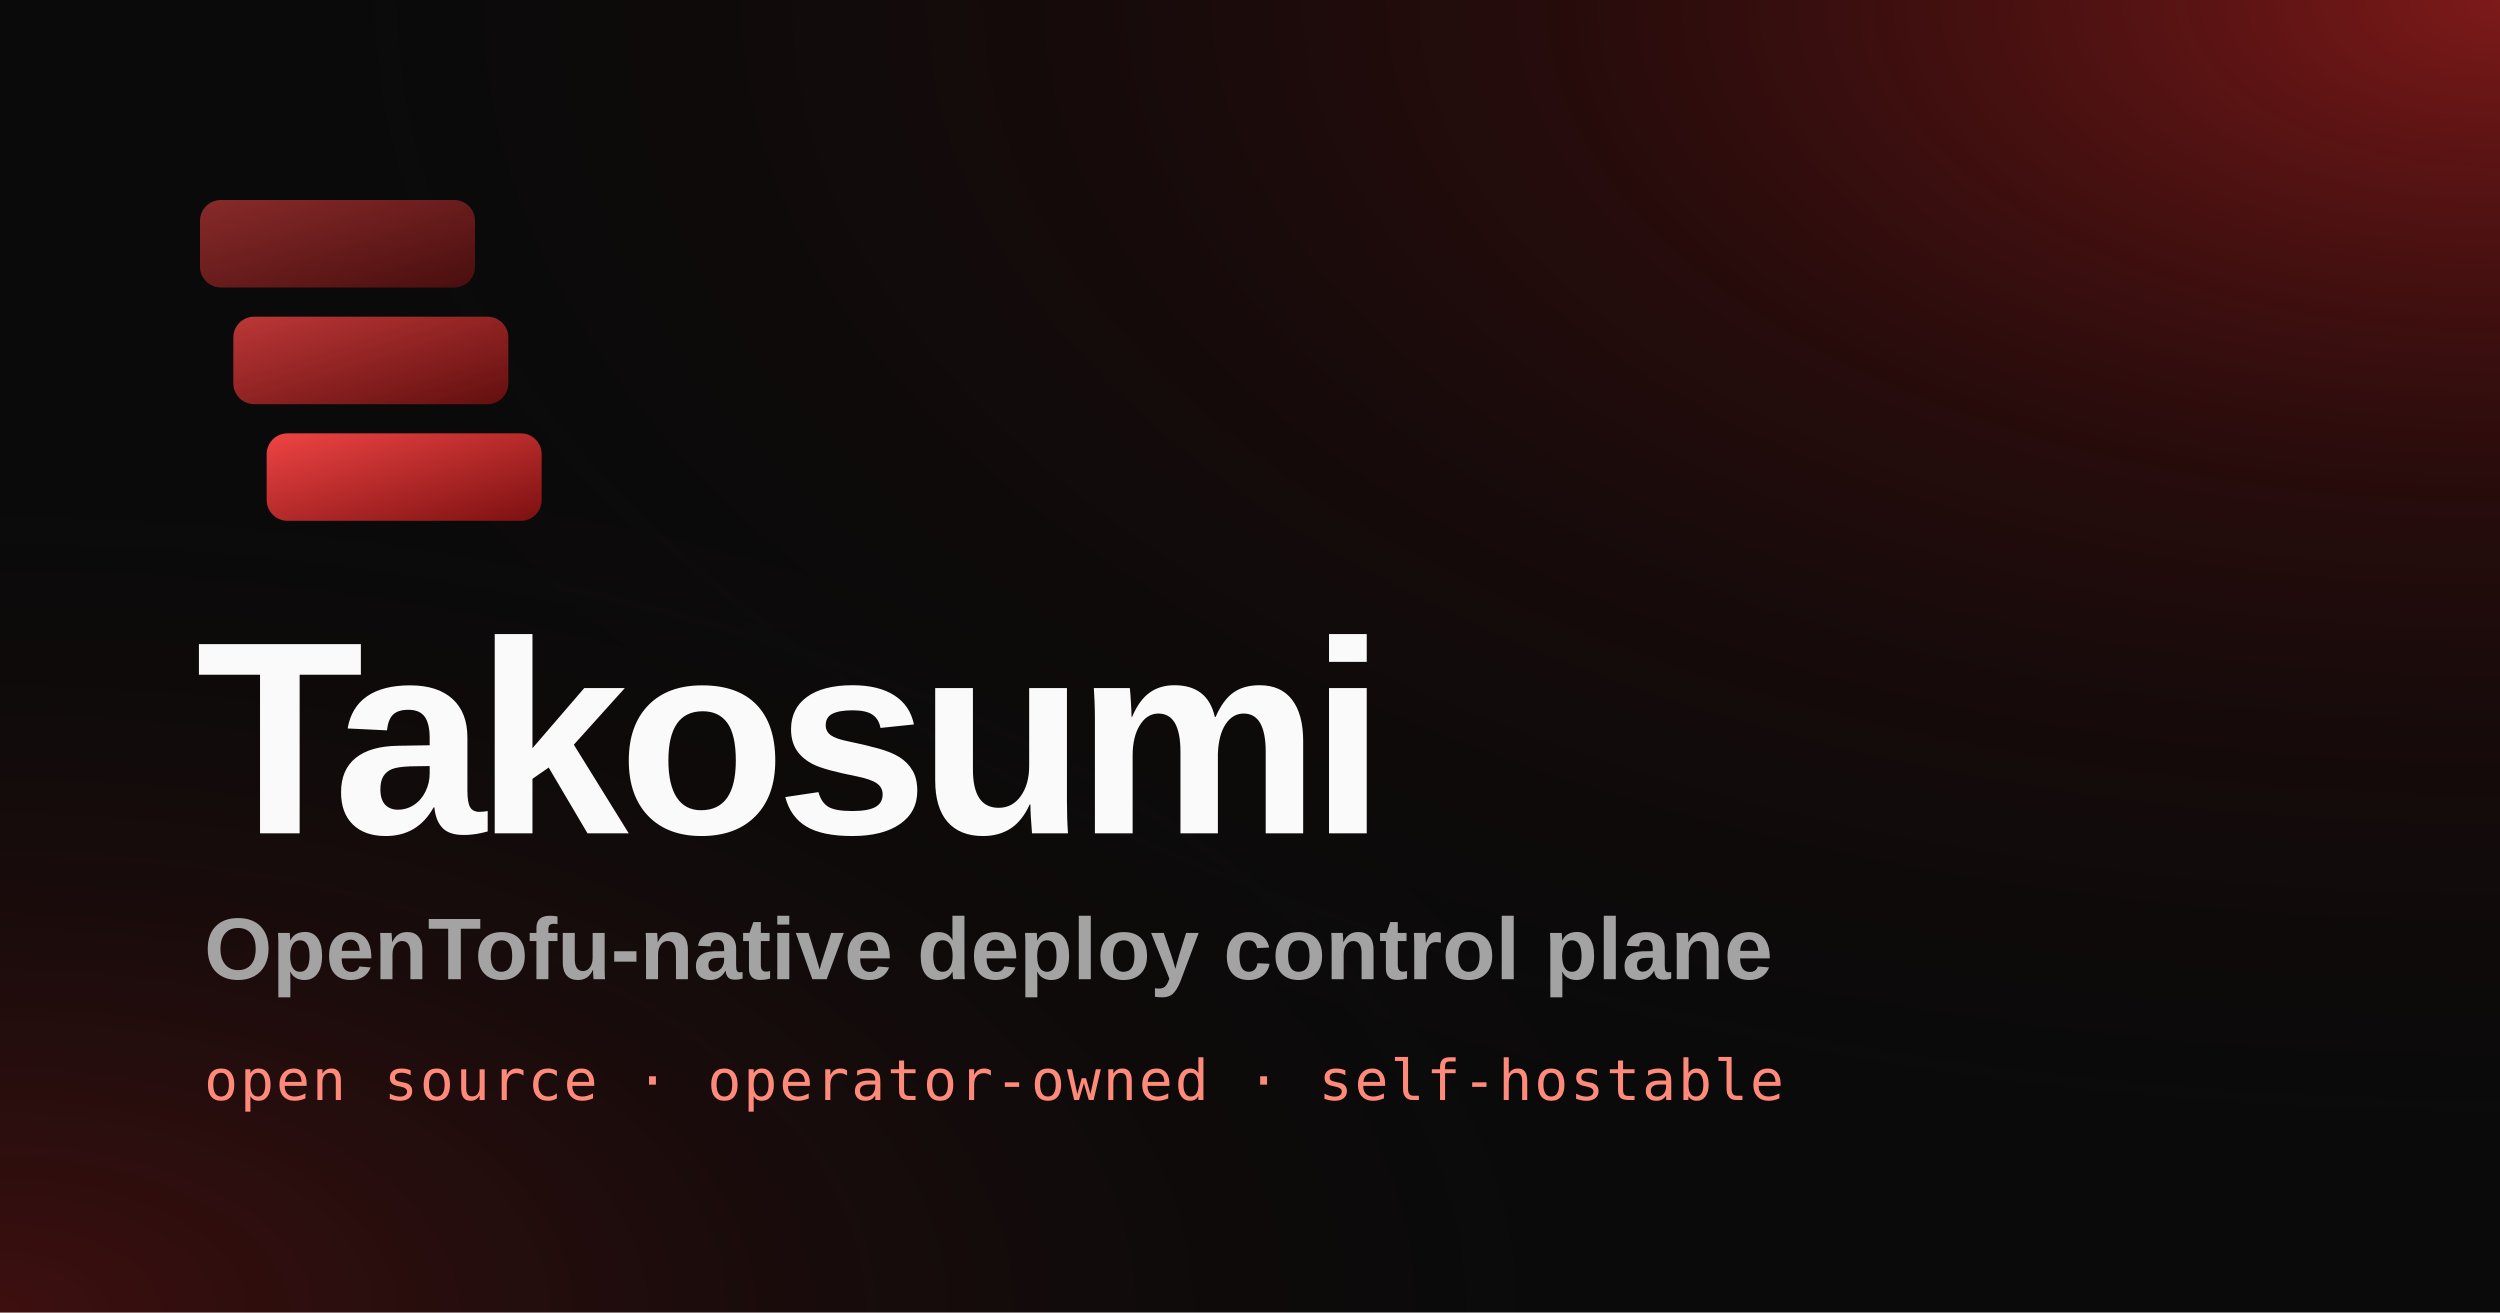
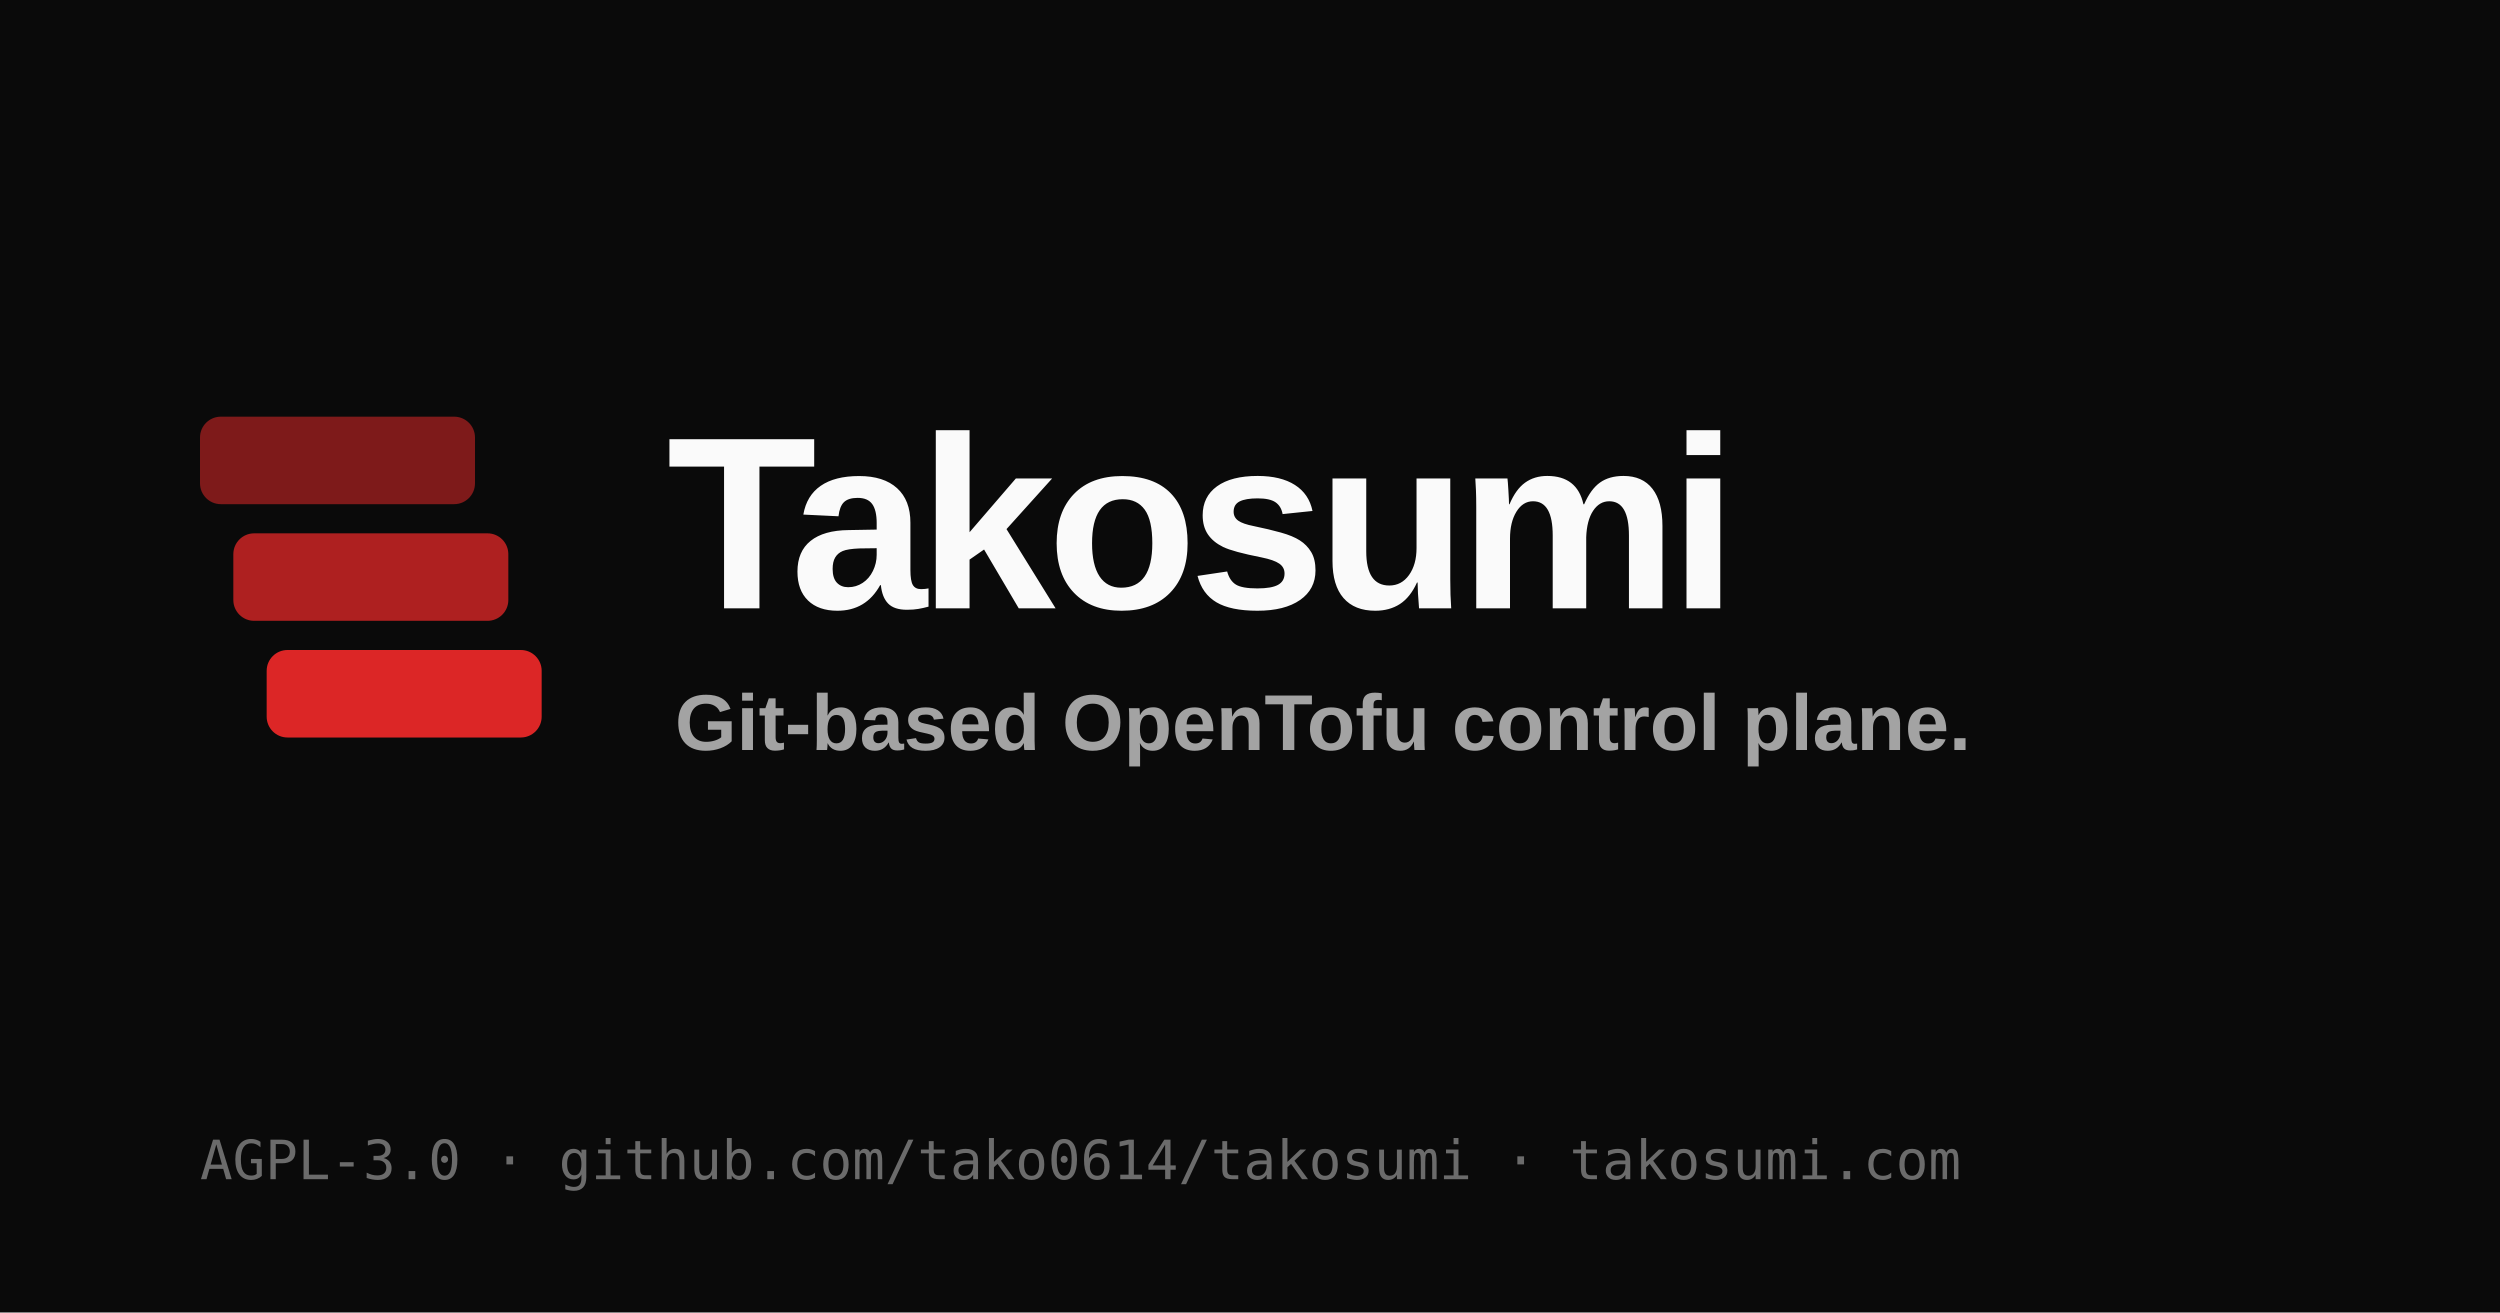
- <svg xmlns="http://www.w3.org/2000/svg" width="1200" height="630" viewBox="0 0 1200 630" role="img" aria-label="Takosumi, OpenTofu-native deploy control plane">
-   <defs>
-     <radialGradient id="bloom" cx="100%" cy="0%" r="95%">
-       <stop offset="0%" stop-color="#dc2626" stop-opacity="0.55" />
-       <stop offset="40%" stop-color="#7c1010" stop-opacity="0.25" />
-       <stop offset="100%" stop-color="#0a0a0a" stop-opacity="0" />
-     </radialGradient>
-     <radialGradient id="bloom2" cx="0%" cy="100%" r="70%">
-       <stop offset="0%" stop-color="#b91c1c" stop-opacity="0.30" />
-       <stop offset="100%" stop-color="#0a0a0a" stop-opacity="0" />
-     </radialGradient>
-     <linearGradient id="mark" x1="0" y1="0" x2="1" y2="1">
-       <stop offset="0" stop-color="#ef4444" />
-       <stop offset="1" stop-color="#7c1010" />
-     </linearGradient>
-   </defs>
+ <svg xmlns="http://www.w3.org/2000/svg" width="1200" height="630" viewBox="0 0 1200 630" role="img" aria-label="Takosumi — Git-based OpenTofu control plane">
  <rect width="1200" height="630" fill="#0a0a0a" />
-   <rect width="1200" height="630" fill="url(#bloom)" />
-   <rect width="1200" height="630" fill="url(#bloom2)" />
-   <g transform="translate(96,96)">
-     <rect x="0" y="0" width="132" height="42" rx="10" fill="url(#mark)" opacity="0.55" />
-     <rect x="16" y="56" width="132" height="42" rx="10" fill="url(#mark)" opacity="0.78" />
-     <rect x="32" y="112" width="132" height="42" rx="10" fill="url(#mark)" />
+   <g transform="translate(96,200)">
+     <rect x="0" y="0" width="132" height="42" rx="10" fill="#dc2626" opacity="0.55" />
+     <rect x="16" y="56" width="132" height="42" rx="10" fill="#dc2626" opacity="0.78" />
+     <rect x="32" y="112" width="132" height="42" rx="10" fill="#dc2626" />
  </g>
-   <text x="94" y="400" font-family="'Bricolage Grotesque', 'Helvetica Neue', Arial, sans-serif" font-size="132" font-weight="800" letter-spacing="-5" fill="#fafafa">Takosumi</text>
-   <text x="98" y="470" font-family="'Bricolage Grotesque', 'Helvetica Neue', Arial, sans-serif" font-size="42" font-weight="600" fill="#a3a3a3">OpenTofu-native deploy control plane</text>
-   <text x="98" y="528" font-family="ui-monospace, 'JetBrains Mono', monospace" font-size="27" letter-spacing="1" fill="#ff8a7a">open source · operator-owned · self-hostable</text>
+   <text x="320" y="292" font-family="'Bricolage Grotesque', 'Helvetica Neue', Arial, sans-serif" font-size="118" font-weight="800" letter-spacing="-4" fill="#fafafa">Takosumi</text>
+   <text x="324" y="360" font-family="'Bricolage Grotesque', 'Helvetica Neue', Arial, sans-serif" font-size="38" font-weight="600" fill="#a3a3a3">Git-based OpenTofu control plane.</text>
+   <text x="96" y="566" font-family="'JetBrains Mono', ui-monospace, monospace" font-size="26" fill="#6b6b6b">AGPL-3.0 · github.com/tako0614/takosumi · takosumi.com</text>
</svg>
